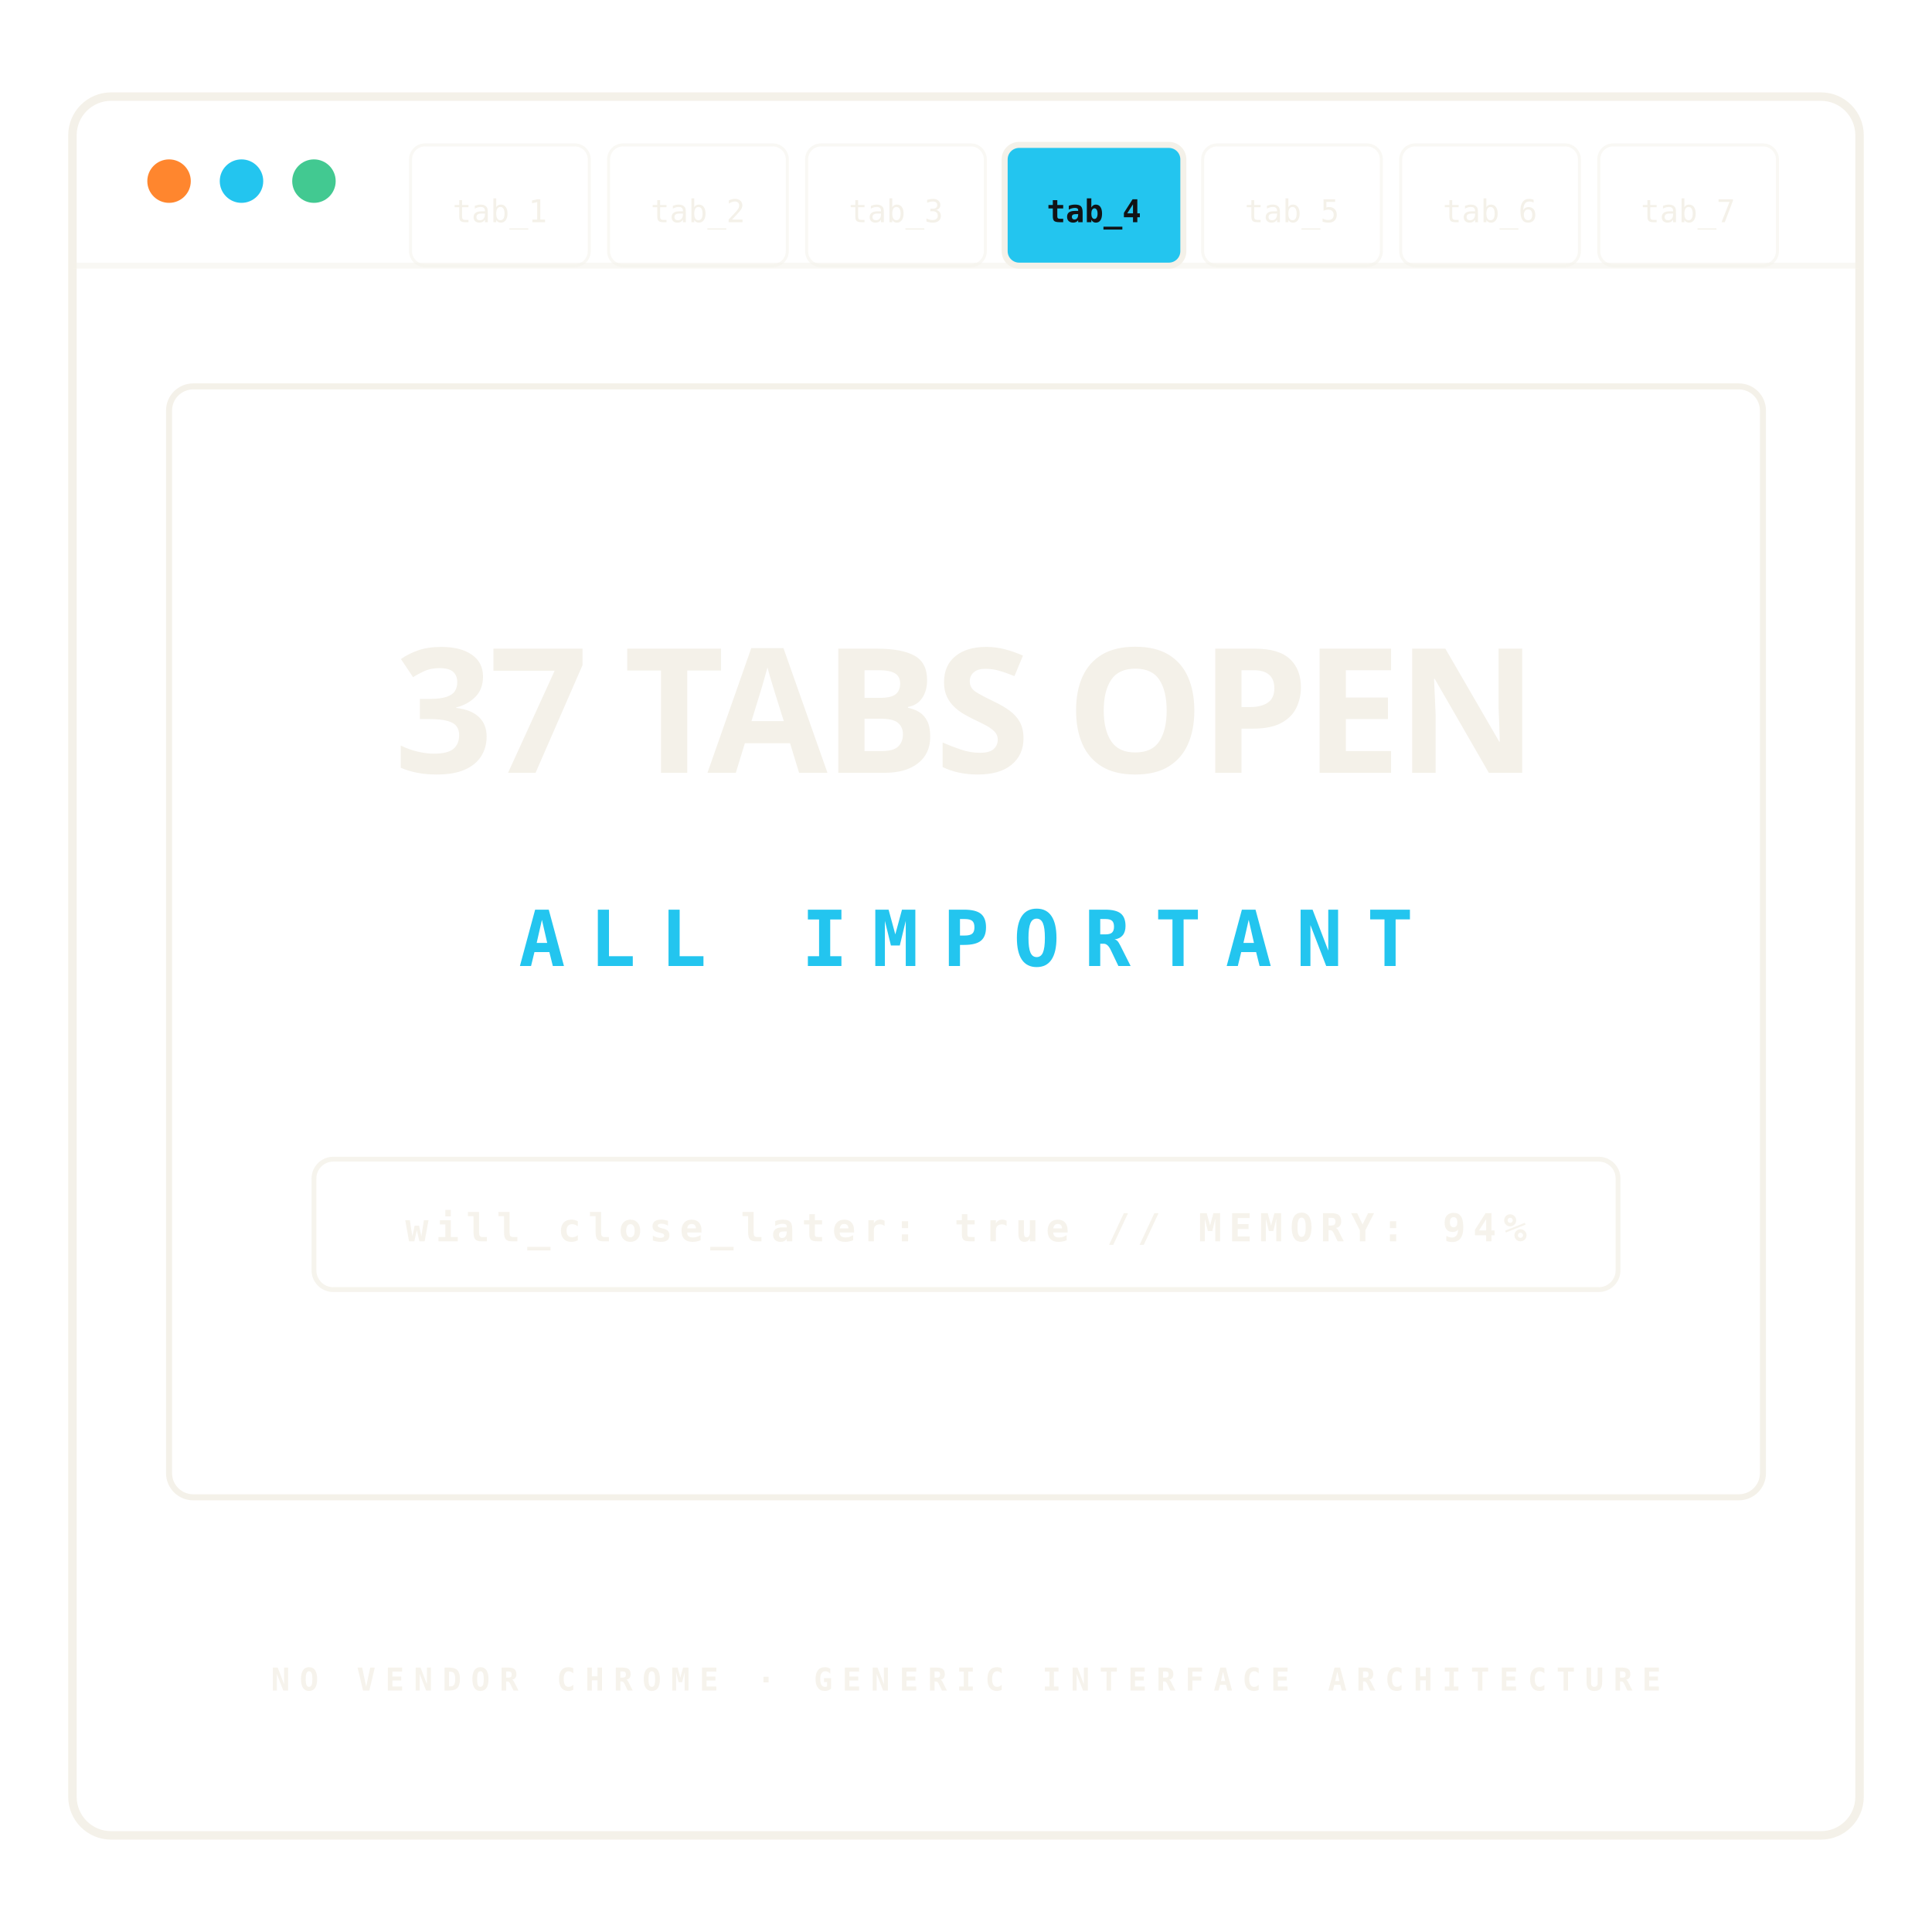
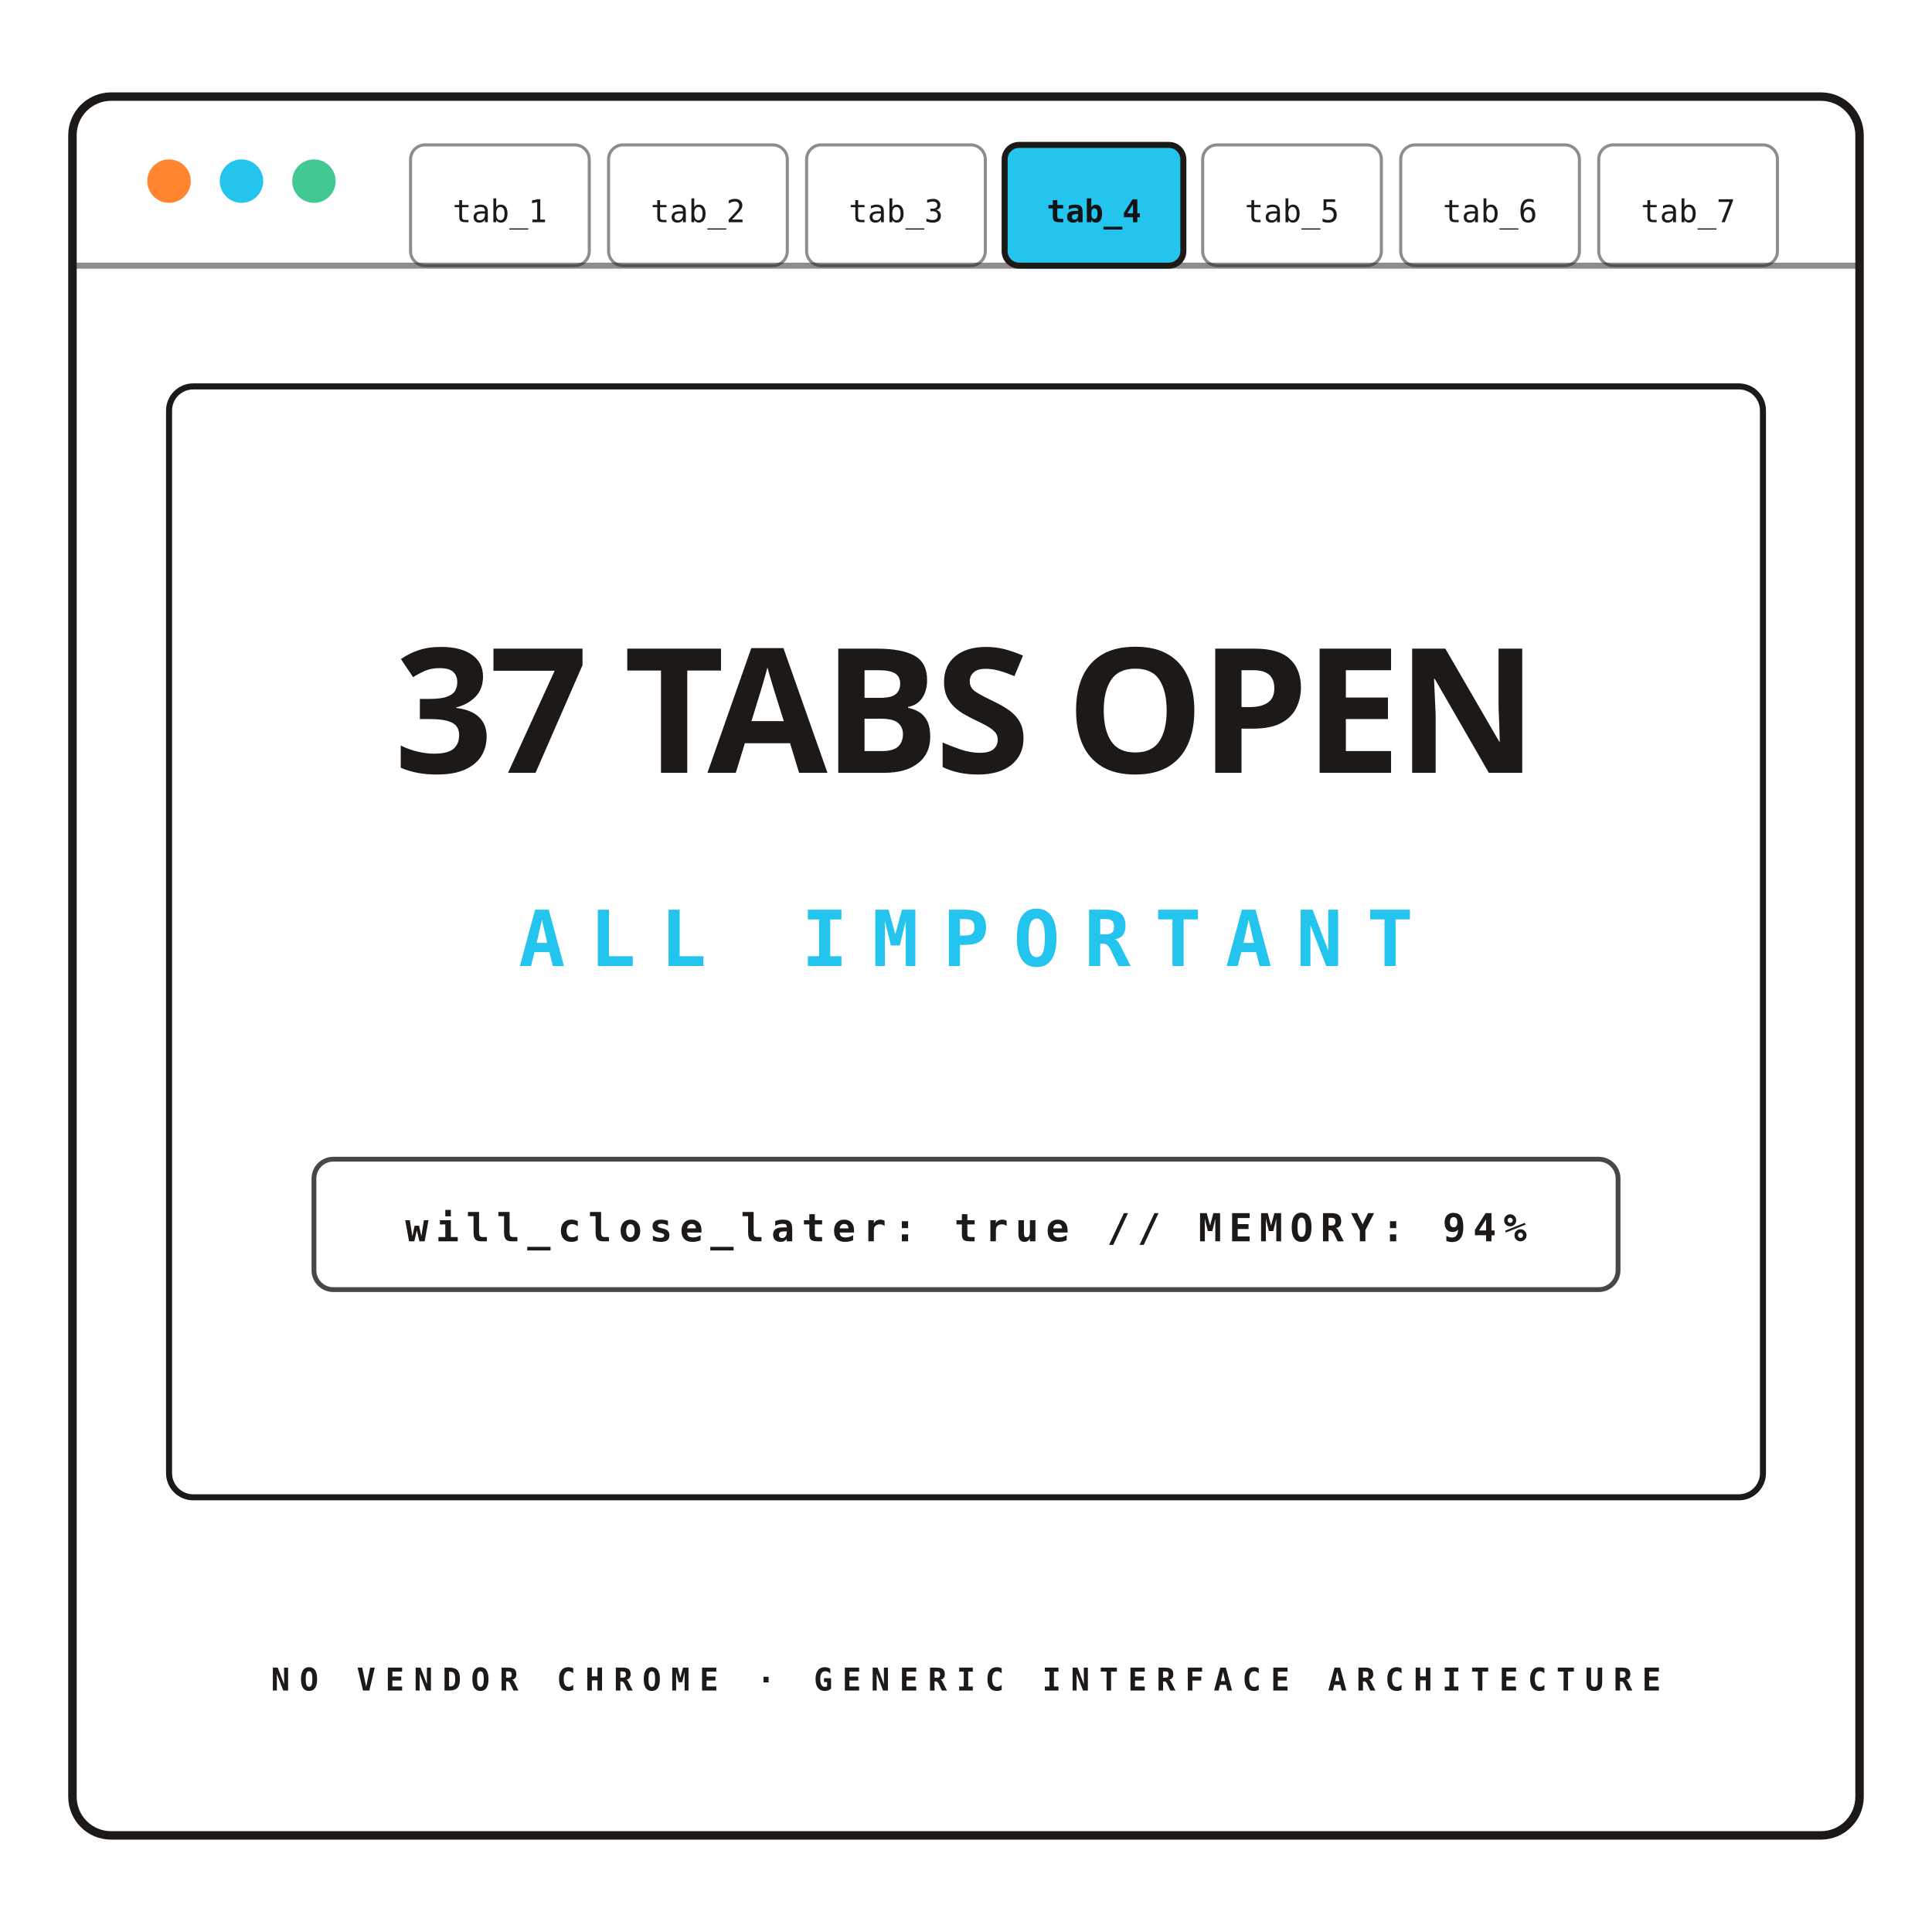
<svg xmlns="http://www.w3.org/2000/svg" viewBox="0 0 800 800" fill="none">
-   <rect x="30" y="40" width="740" height="720" rx="16" stroke="#F4F1E9" stroke-width="3.5" fill="none" />
-   <line x1="30" y1="110" x2="770" y2="110" stroke="#F4F1E9" stroke-width="2.5" opacity="0.5" />
+   <rect x="30" y="40" width="740" height="720" rx="16" stroke="#1C1917" stroke-width="3.5" fill="none" />
+   <line x1="30" y1="110" x2="770" y2="110" stroke="#1C1917" stroke-width="2.5" opacity="0.5" />
  <circle cx="70" cy="75" r="9" fill="#FF862E" />
  <circle cx="100" cy="75" r="9" fill="#23C5EF" />
  <circle cx="130" cy="75" r="9" fill="#42C991" />
-   <rect x="170" y="60" width="74" height="50" rx="6" fill="none" stroke="#F4F1E9" stroke-width="1.25" opacity="0.5" />
-   <text x="207" y="92" text-anchor="middle" font-family="ui-monospace,monospace" font-size="13" font-weight="500" fill="#F4F1E9">tab_1</text>
-   <rect x="252" y="60" width="74" height="50" rx="6" fill="none" stroke="#F4F1E9" stroke-width="1.25" opacity="0.5" />
-   <text x="289" y="92" text-anchor="middle" font-family="ui-monospace,monospace" font-size="13" font-weight="500" fill="#F4F1E9">tab_2</text>
-   <rect x="334" y="60" width="74" height="50" rx="6" fill="none" stroke="#F4F1E9" stroke-width="1.25" opacity="0.5" />
-   <text x="371" y="92" text-anchor="middle" font-family="ui-monospace,monospace" font-size="13" font-weight="500" fill="#F4F1E9">tab_3</text>
-   <rect x="416" y="60" width="74" height="50" rx="6" fill="#23C5EF" stroke="#F4F1E9" stroke-width="2.5" opacity="1" />
+   <rect x="170" y="60" width="74" height="50" rx="6" fill="none" stroke="#1C1917" stroke-width="1.25" opacity="0.5" />
+   <text x="207" y="92" text-anchor="middle" font-family="ui-monospace,monospace" font-size="13" font-weight="500" fill="#1C1917">tab_1</text>
+   <rect x="252" y="60" width="74" height="50" rx="6" fill="none" stroke="#1C1917" stroke-width="1.25" opacity="0.5" />
+   <text x="289" y="92" text-anchor="middle" font-family="ui-monospace,monospace" font-size="13" font-weight="500" fill="#1C1917">tab_2</text>
+   <rect x="334" y="60" width="74" height="50" rx="6" fill="none" stroke="#1C1917" stroke-width="1.25" opacity="0.5" />
+   <text x="371" y="92" text-anchor="middle" font-family="ui-monospace,monospace" font-size="13" font-weight="500" fill="#1C1917">tab_3</text>
+   <rect x="416" y="60" width="74" height="50" rx="6" fill="#23C5EF" stroke="#1C1917" stroke-width="2.5" opacity="1" />
  <text x="453" y="92" text-anchor="middle" font-family="ui-monospace,monospace" font-size="13" font-weight="800" fill="#111315">tab_4</text>
-   <rect x="498" y="60" width="74" height="50" rx="6" fill="none" stroke="#F4F1E9" stroke-width="1.25" opacity="0.5" />
-   <text x="535" y="92" text-anchor="middle" font-family="ui-monospace,monospace" font-size="13" font-weight="500" fill="#F4F1E9">tab_5</text>
-   <rect x="580" y="60" width="74" height="50" rx="6" fill="none" stroke="#F4F1E9" stroke-width="1.25" opacity="0.5" />
-   <text x="617" y="92" text-anchor="middle" font-family="ui-monospace,monospace" font-size="13" font-weight="500" fill="#F4F1E9">tab_6</text>
-   <rect x="662" y="60" width="74" height="50" rx="6" fill="none" stroke="#F4F1E9" stroke-width="1.25" opacity="0.5" />
-   <text x="699" y="92" text-anchor="middle" font-family="ui-monospace,monospace" font-size="13" font-weight="500" fill="#F4F1E9">tab_7</text>
-   <rect x="70" y="160" width="660" height="460" rx="10" stroke="#F4F1E9" stroke-width="2.5" fill="none" />
-   <text x="400" y="320" text-anchor="middle" font-family="system-ui,sans-serif" font-size="72" font-weight="900" fill="#F4F1E9" letter-spacing="-2">37 TABS OPEN</text>
+   <rect x="498" y="60" width="74" height="50" rx="6" fill="none" stroke="#1C1917" stroke-width="1.25" opacity="0.5" />
+   <text x="535" y="92" text-anchor="middle" font-family="ui-monospace,monospace" font-size="13" font-weight="500" fill="#1C1917">tab_5</text>
+   <rect x="580" y="60" width="74" height="50" rx="6" fill="none" stroke="#1C1917" stroke-width="1.25" opacity="0.5" />
+   <text x="617" y="92" text-anchor="middle" font-family="ui-monospace,monospace" font-size="13" font-weight="500" fill="#1C1917">tab_6</text>
+   <rect x="662" y="60" width="74" height="50" rx="6" fill="none" stroke="#1C1917" stroke-width="1.25" opacity="0.5" />
+   <text x="699" y="92" text-anchor="middle" font-family="ui-monospace,monospace" font-size="13" font-weight="500" fill="#1C1917">tab_7</text>
+   <rect x="70" y="160" width="660" height="460" rx="10" stroke="#1C1917" stroke-width="2.5" fill="none" />
+   <text x="400" y="320" text-anchor="middle" font-family="system-ui,sans-serif" font-size="72" font-weight="900" fill="#1C1917" letter-spacing="-2">37 TABS OPEN</text>
  <text x="400" y="400" text-anchor="middle" font-family="ui-monospace,monospace" font-size="32" font-weight="800" fill="#23C5EF" letter-spacing="10">ALL IMPORTANT</text>
-   <rect x="130" y="480" width="540" height="54" rx="8" stroke="#F4F1E9" stroke-width="2" opacity="0.8" />
-   <text x="400" y="514" text-anchor="middle" font-family="ui-monospace,monospace" font-size="16" font-weight="700" fill="rgba(244, 241, 233, 0.85)" letter-spacing="3">will_close_later: true // MEMORY: 94%</text>
-   <text x="400" y="700" text-anchor="middle" font-family="ui-monospace,monospace" font-size="13" font-weight="700" fill="rgba(244, 241, 233, 0.85)" letter-spacing="4">NO VENDOR CHROME · GENERIC INTERFACE ARCHITECTURE</text>
+   <rect x="130" y="480" width="540" height="54" rx="8" stroke="#1C1917" stroke-width="2" opacity="0.8" />
+   <text x="400" y="514" text-anchor="middle" font-family="ui-monospace,monospace" font-size="16" font-weight="700" fill="#1C1917" letter-spacing="3">will_close_later: true // MEMORY: 94%</text>
+   <text x="400" y="700" text-anchor="middle" font-family="ui-monospace,monospace" font-size="13" font-weight="700" fill="#1C1917" letter-spacing="4">NO VENDOR CHROME · GENERIC INTERFACE ARCHITECTURE</text>
</svg>
